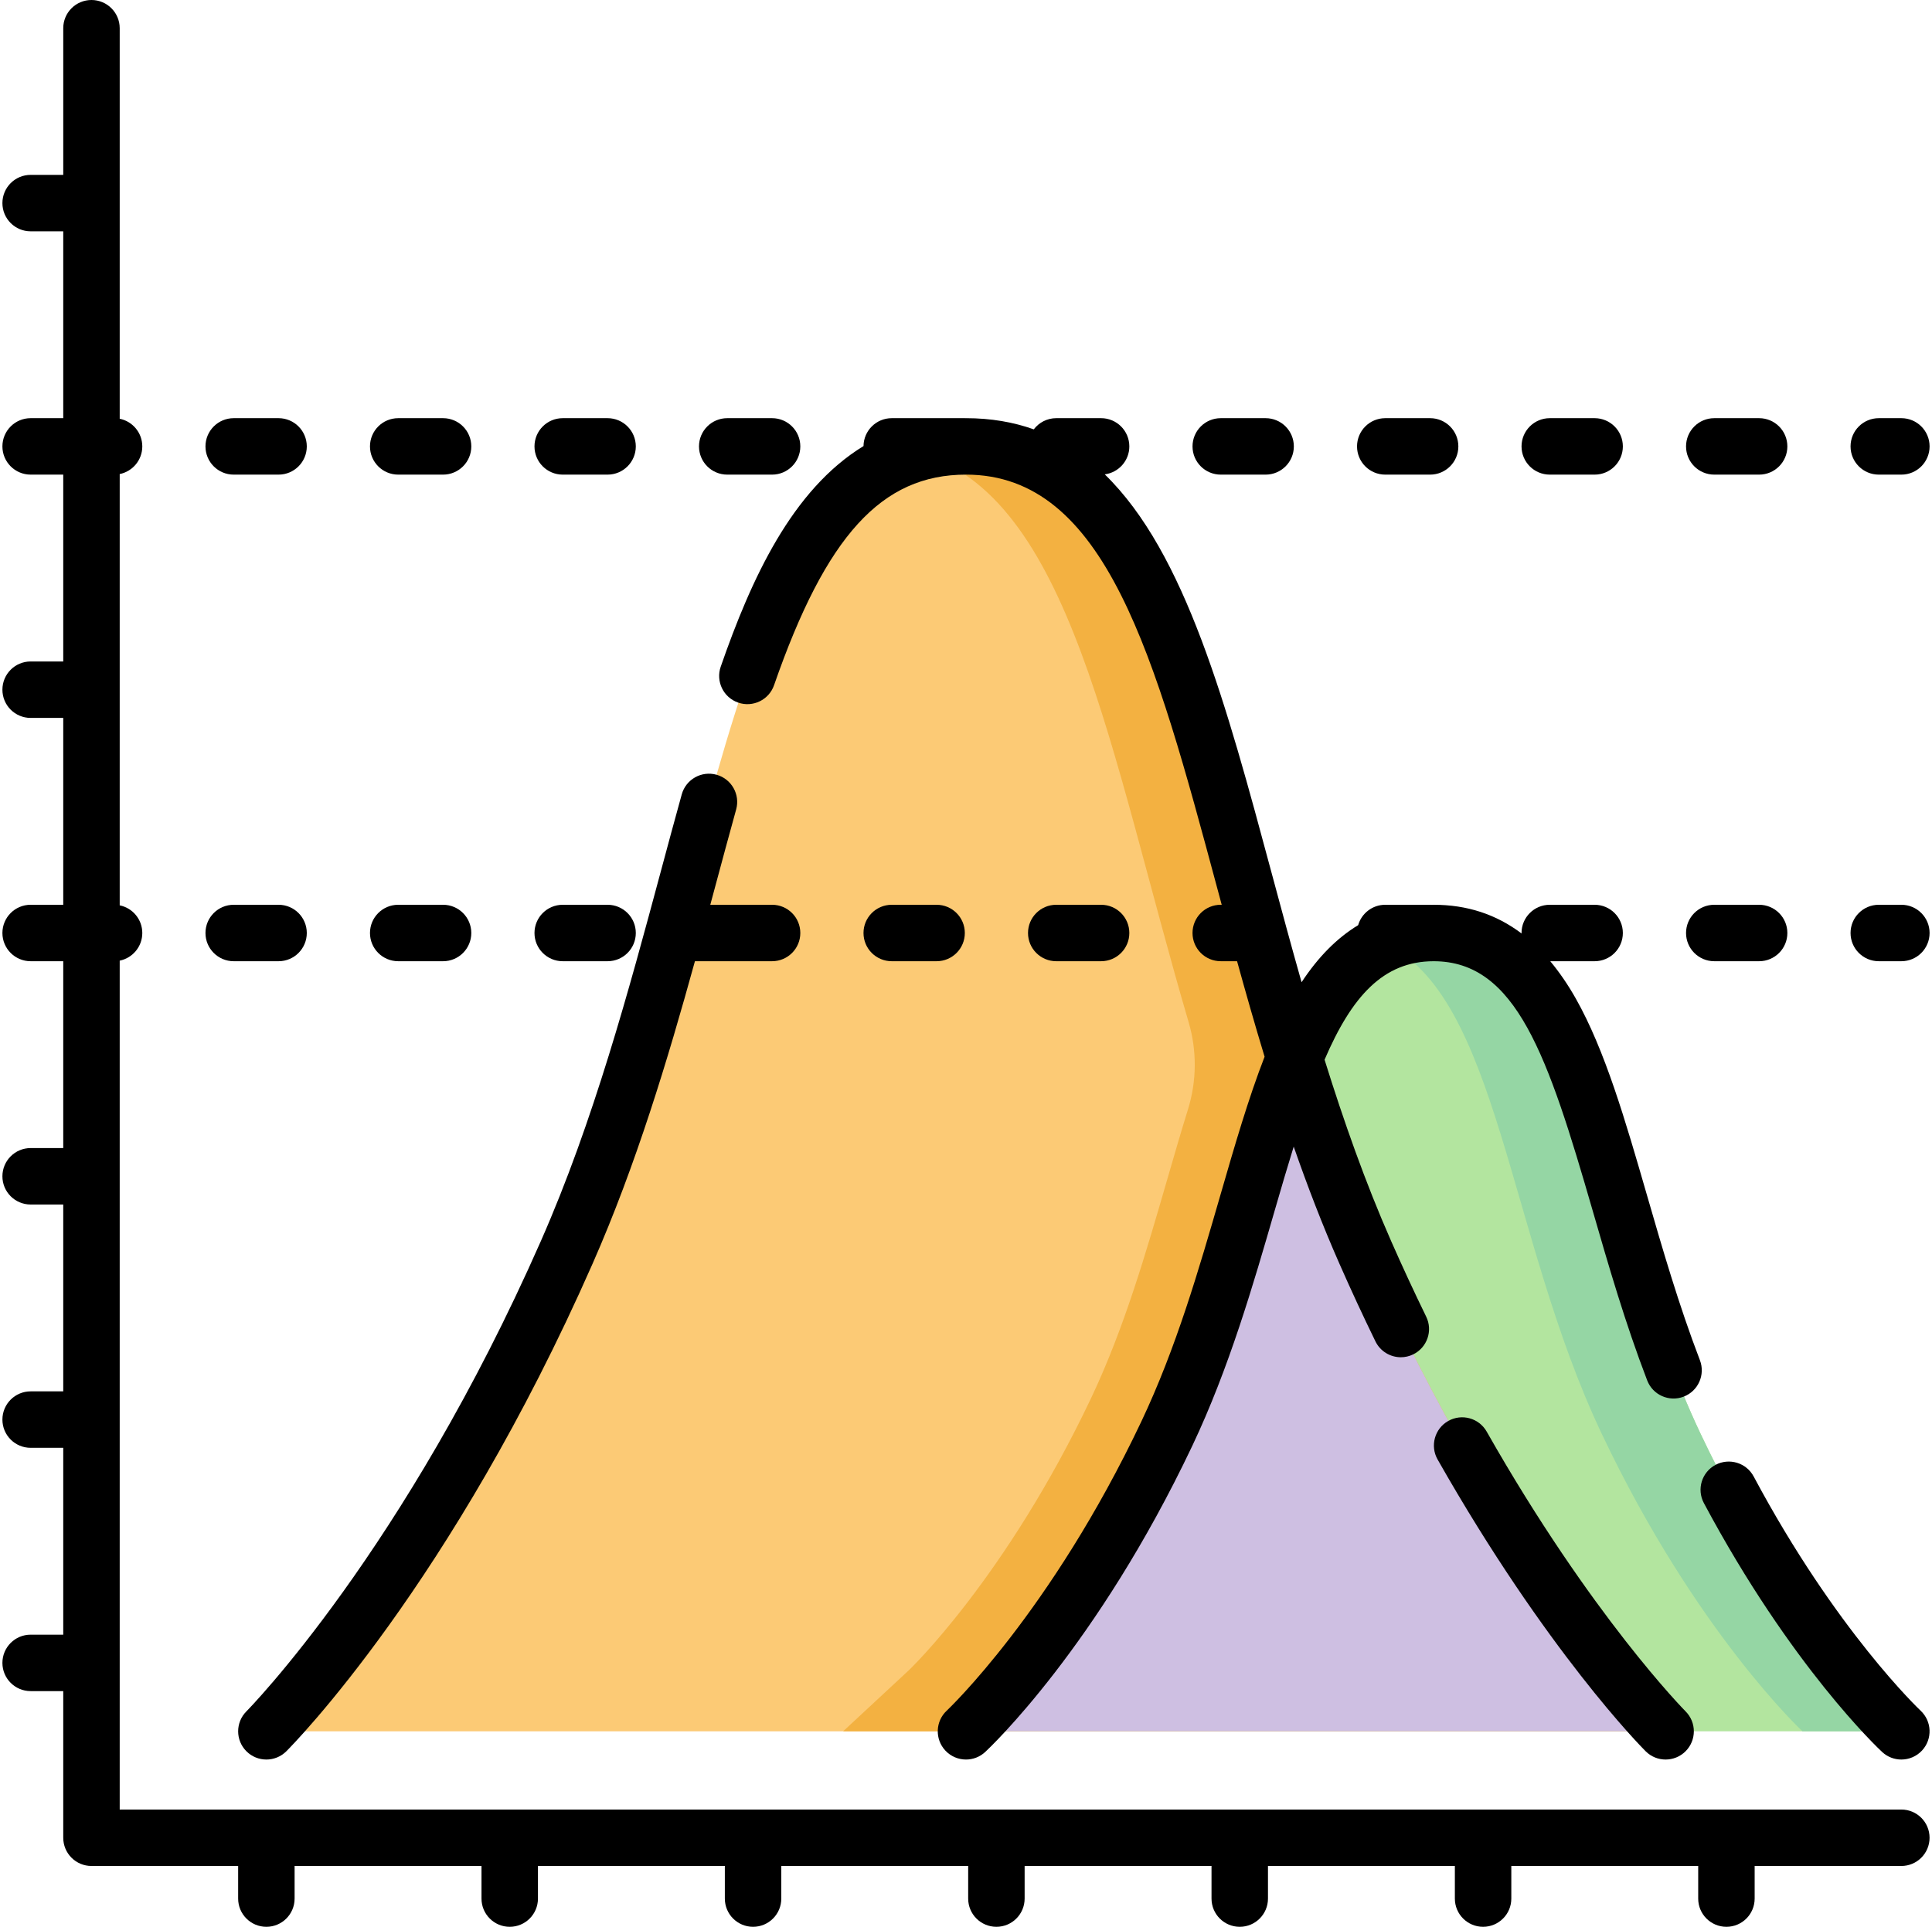
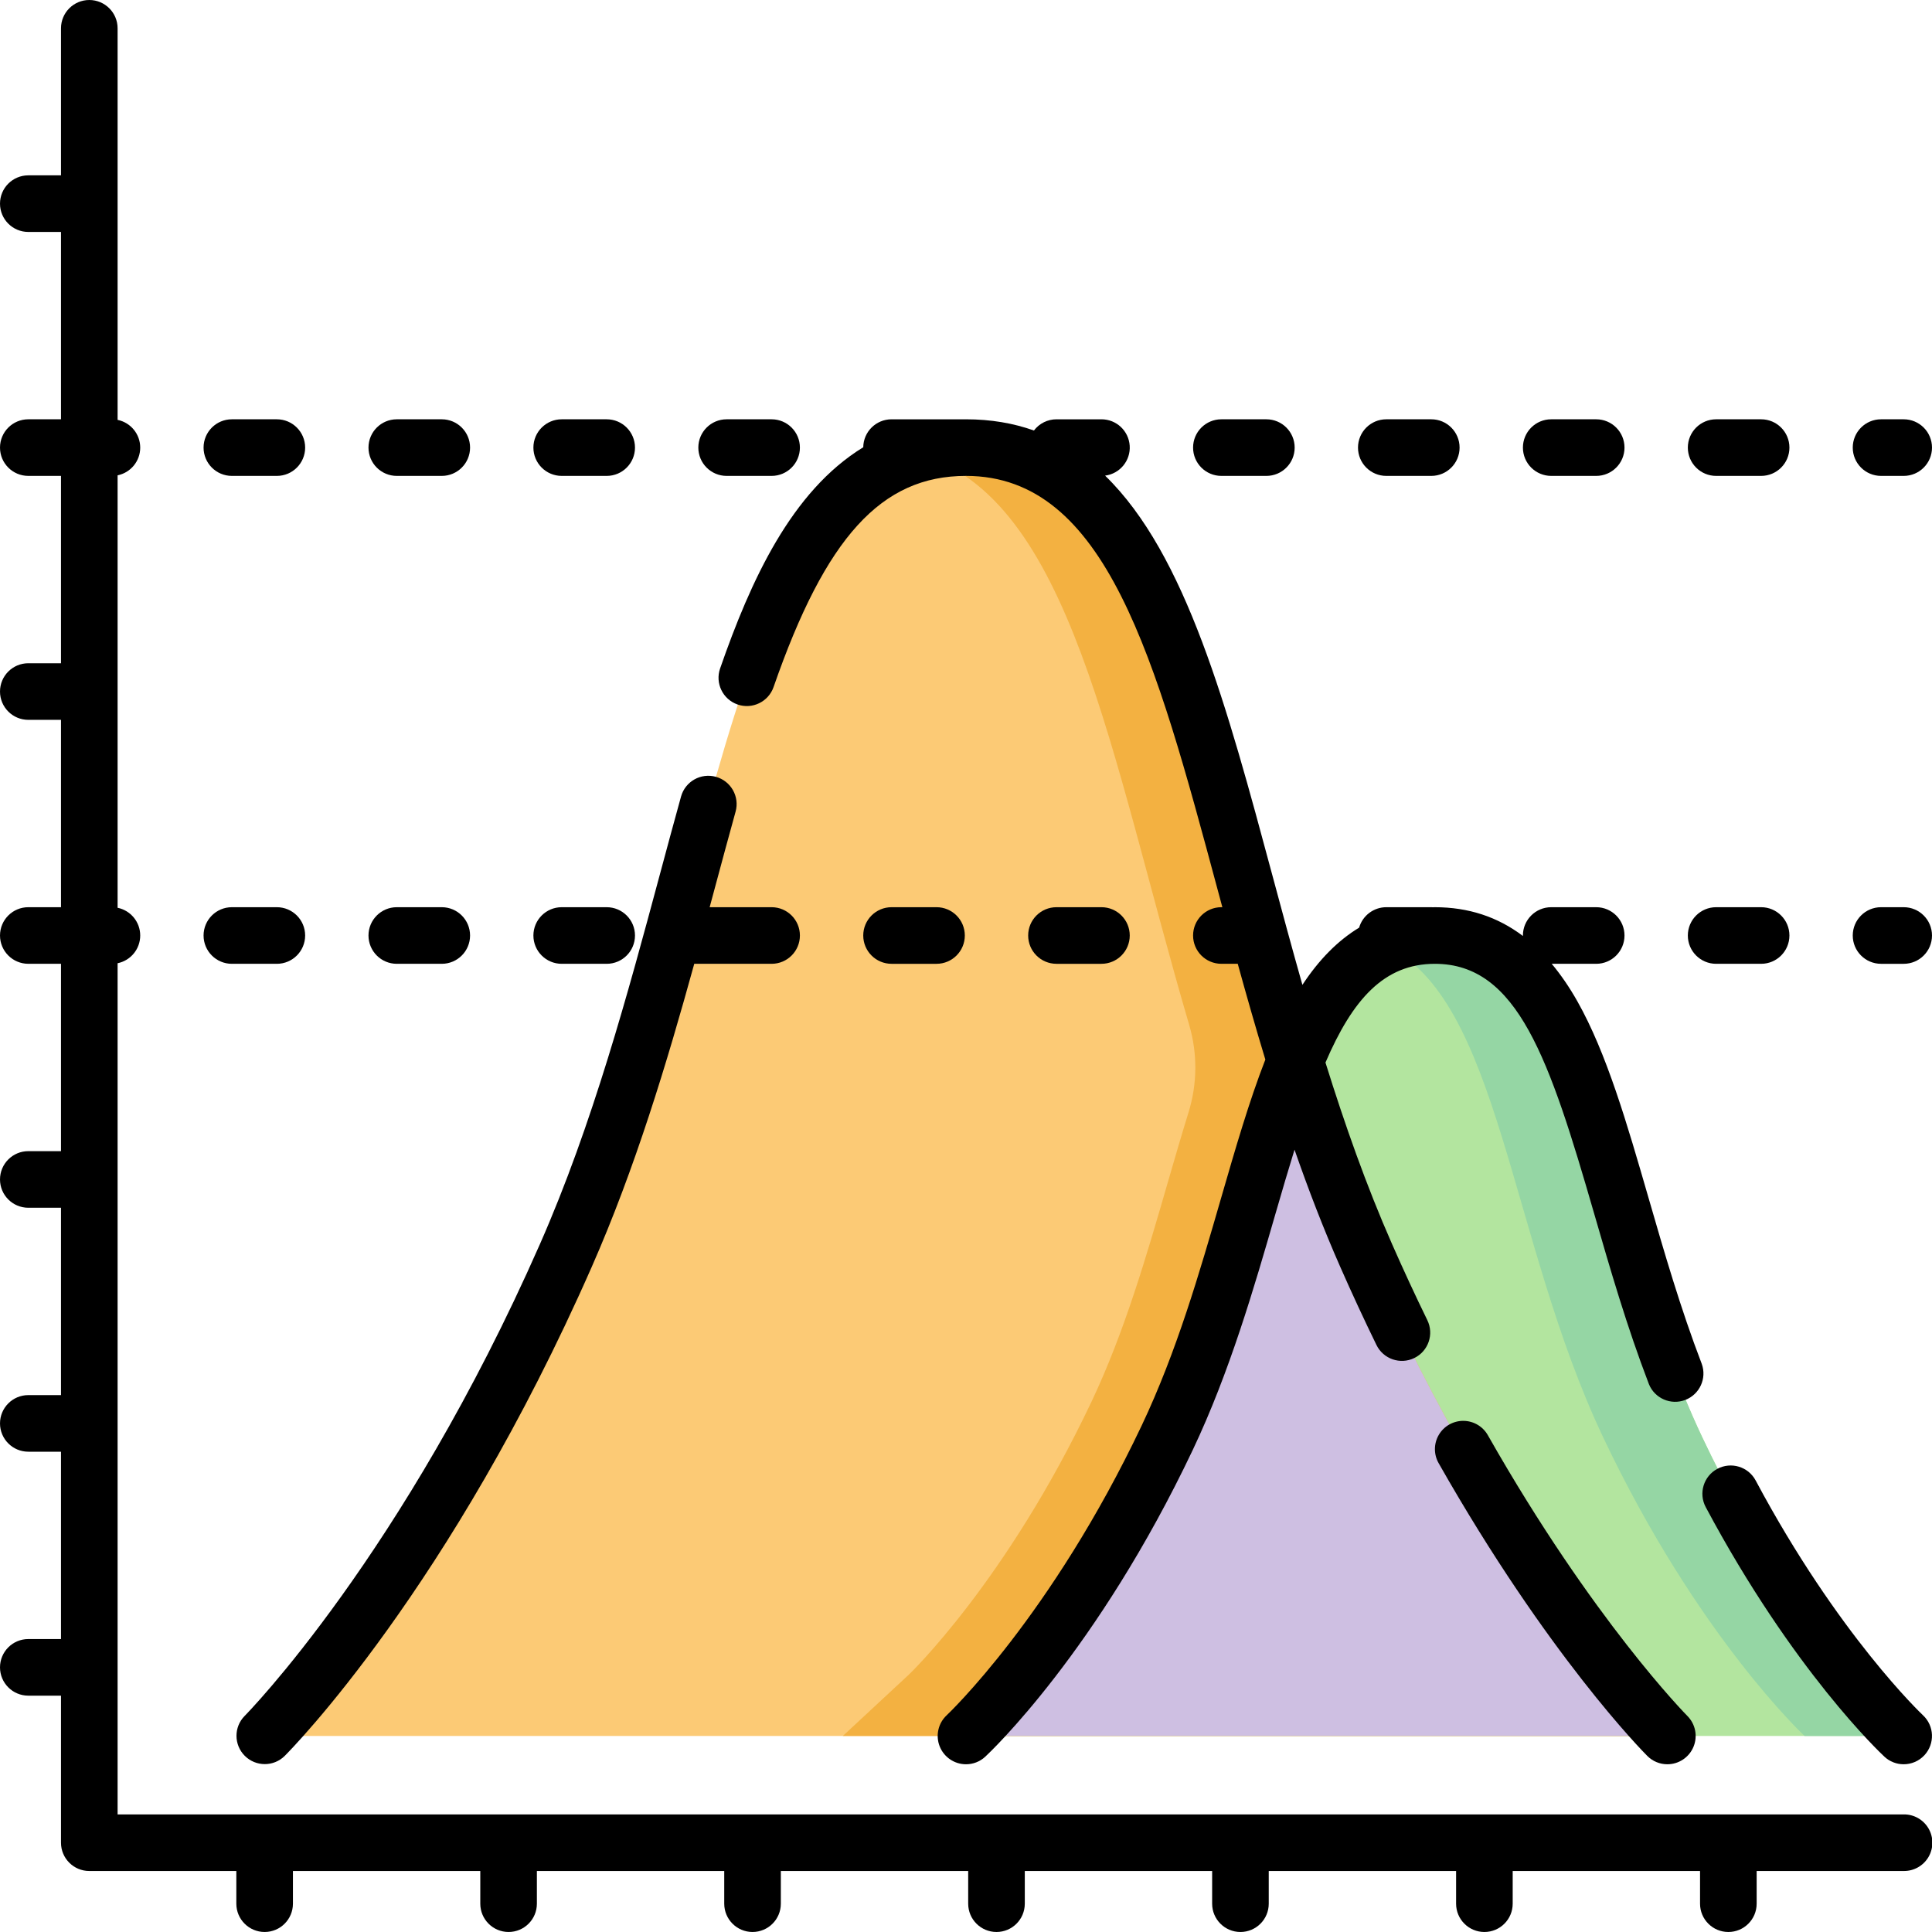
- <svg xmlns="http://www.w3.org/2000/svg" viewBox="0 0 401 400">
+ <svg xmlns="http://www.w3.org/2000/svg" viewBox="0 0 400 400">
  <g fill="none" fill-rule="evenodd">
-     <path fill="#FCCA75" d="M345.711 359.416s-33.146-33.146-62.346-99.438C250.28 184.866 251.008 92.67 200.5 92.67c-50.508 0-49.78 92.196-82.865 167.308-29.2 66.292-62.346 99.438-62.346 99.438H345.711z" />
-     <path fill="#B3E59F" d="M394.641 359.416s-22.157-20.594-41.677-61.781c-22.116-46.667-21.63-103.949-55.394-103.949-33.764 0-33.277 57.282-55.394 103.949-19.52 41.188-41.677 61.781-41.677 61.781h194.141z" />
-     <path fill="#95D6A4" d="M352.964 297.635c-22.116-46.667-21.63-103.949-55.394-103.949-3.835 0-7.225.746-10.259 2.125 23.681 10.759 25.53 60.458 45.134 101.824 19.52 41.188 41.677 61.781 41.677 61.781h20.52s-22.157-20.594-41.677-61.781z" />
-     <path fill="#F3B141" d="M283.365 259.978C250.28 184.866 251.008 92.67 200.5 92.67c-3.532 0-6.805.466-9.865 1.33 31.661 8.943 39.62 62.141 56.08 118.216 1.733 5.905 1.684 12.194-.137 18.072-1.452 4.684-2.858 9.536-4.298 14.512-4.41 15.241-8.97 31-15.794 45.399-17.643 37.228-37.655 56.355-37.807 56.499l-13.683 12.717h170.714s-33.146-33.146-62.346-99.438z" />
-     <path fill="#CEBFE2" d="M268.67 219.634c-8.551 20.941-13.8 51.217-26.494 78.001-19.52 41.188-41.677 61.781-41.677 61.781h145.211s-33.146-33.146-62.346-99.438c-5.78-13.121-10.525-26.763-14.695-40.345z" />
+     <path fill="#FCCA75" d="M345.21 359.416s-33.145-33.146-62.345-99.437C249.78 184.866 250.508 92.67 200 92.67c-50.508 0-49.78 92.196-82.865 167.308-29.2 66.292-62.346 99.438-62.346 99.438h290.422z" />
+     <path fill="#B3E59F" d="M394.14 359.416s-22.156-20.593-41.676-61.78c-22.116-46.668-21.63-103.95-55.394-103.95-33.764 0-33.276 57.282-55.393 103.95-19.52 41.187-41.677 61.78-41.677 61.78h194.14z" />
+     <path fill="#95D6A4" d="M352.464 297.635c-22.116-46.667-21.63-103.95-55.394-103.95-3.835 0-7.225.747-10.26 2.126 23.682 10.759 25.53 60.458 45.135 101.824 19.52 41.188 41.676 61.781 41.676 61.781h20.52s-22.157-20.593-41.677-61.78z" />
+     <path fill="#F3B141" d="M282.865 259.978C249.78 184.866 250.508 92.67 200 92.67c-3.532 0-6.805.467-9.865 1.33 31.661 8.944 39.62 62.141 56.08 118.216a31.3 31.3 0 01-.137 18.072c-1.451 4.684-2.858 9.536-4.298 14.513-4.41 15.24-8.97 31-15.793 45.399-17.643 37.228-37.656 56.355-37.807 56.5l-13.683 12.716H345.21s-33.146-33.146-62.346-99.438z" />
+     <path fill="#CEBFE2" d="M268.17 219.634c-8.55 20.941-13.8 51.218-26.493 78.001C222.157 338.823 200 359.416 200 359.416h145.21s-33.145-33.146-62.345-99.437c-5.78-13.121-10.525-26.763-14.695-40.345z" />
    <g fill="#000">
-       <path d="M394.641 375.654H24.846V199.428c2.674-.543 4.688-2.907 4.688-5.741 0-2.834-2.013-5.198-4.688-5.741V98.412c2.674-.543 4.688-2.907 4.688-5.741s-2.013-5.198-4.688-5.741V5.859C24.846 2.623 22.223 0 18.987 0s-5.859 2.623-5.859 5.859v30.444H6.359C3.123 36.303.5 38.926.5 42.163c0 3.237 2.623 5.859 5.859 5.859h6.768v38.789H6.359C3.123 86.811.5 89.434.5 92.67c0 3.237 2.623 5.859 5.859 5.859h6.768V137.319H6.359C3.123 137.319.5 139.941.5 143.178s2.623 5.859 5.859 5.859h6.768v38.789H6.359C3.123 187.827.5 190.449.5 193.686c0 3.237 2.623 5.859 5.859 5.859h6.768v38.789H6.359C3.123 238.334.5 240.957.5 244.194s2.623 5.859 5.859 5.859h6.768v38.789H6.359C3.123 288.842.5 291.465.5 294.702c0 3.237 2.623 5.859 5.859 5.859h6.768V339.35H6.359C3.123 339.35.5 341.973.5 345.209s2.623 5.859 5.859 5.859h6.768v30.443c0 3.237 2.623 5.859 5.859 5.859h30.443v6.768c0 3.237 2.623 5.859 5.859 5.859s5.859-2.623 5.859-5.859v-6.768H99.938v6.768c0 3.237 2.623 5.859 5.859 5.859 3.236 0 5.859-2.623 5.859-5.859v-6.768h38.789v6.768c0 3.237 2.623 5.859 5.859 5.859 3.236 0 5.859-2.623 5.859-5.859v-6.768h38.789v6.768c0 3.237 2.623 5.859 5.859 5.859s5.859-2.623 5.859-5.859v-6.768h38.789v6.768c0 3.237 2.623 5.859 5.859 5.859 3.237 0 5.859-2.623 5.859-5.859v-6.768h38.789v6.768c0 3.237 2.623 5.859 5.859 5.859s5.859-2.623 5.859-5.859v-6.768h38.789v6.768c0 3.237 2.623 5.859 5.859 5.859 3.237 0 5.859-2.623 5.859-5.859v-6.768h30.445c3.237 0 5.859-2.623 5.859-5.859 0-3.237-2.623-5.858-5.859-5.858zM356.062 304.104c-2.855 1.523-3.935 5.073-2.412 7.927 18.09 33.905 36.237 50.965 37.001 51.675 1.127 1.048 2.557 1.566 3.984 1.566 1.57 0 3.136-.627 4.29-1.866 2.203-2.366 2.072-6.072-.291-8.279-.174-.163-17.555-16.582-34.645-48.612-1.523-2.853-5.073-3.934-7.927-2.411z" />
-       <path d="M51.143 355.273c-2.285 2.288-2.284 5.996.002 8.284 1.145 1.145 2.644 1.716 4.144 1.716 1.499 0 2.998-.572 4.143-1.716 1.385-1.384 34.263-34.683 63.563-101.22 8.998-20.427 15.587-42.293 21.243-62.792h16.015c3.236 0 5.859-2.623 5.859-5.859s-2.623-5.859-5.859-5.859h-12.826c.325-1.208.65-2.415.971-3.608 1.512-5.62 2.939-10.929 4.396-16.174.866-3.118-.959-6.348-4.077-7.214-3.116-.864-6.348.959-7.214 4.077-1.47 5.291-2.904 10.624-4.422 16.269-6.508 24.202-13.884 51.635-24.81 76.438-28.342 64.355-60.805 97.332-61.129 97.658zM308.572 297.194c-1.597-2.816-5.173-3.799-7.988-2.203-2.815 1.598-3.801 5.174-2.203 7.988 22.585 39.788 42.358 59.749 43.188 60.58 1.144 1.143 2.641 1.714 4.14 1.714 1.498 0 2.997-.572 4.141-1.714 2.288-2.286 2.291-5.995.007-8.284-.193-.195-19.558-19.806-41.285-58.08z" />
-       <path d="M149.591 138.396c-1.062 3.057.554 6.396 3.611 7.459 3.055 1.062 6.396-.554 7.458-3.61C171.453 111.196 182.995 98.531 200.5 98.531c29.063 0 39.232 37.817 52.105 85.695.32 1.191.645 2.395.969 3.6h-.2c-3.237 0-5.859 2.623-5.859 5.859 0 3.237 2.623 5.859 5.859 5.859h3.388c1.794 6.502 3.684 13.139 5.713 19.827-3.348 8.597-6.194 18.416-9.145 28.62-4.535 15.68-9.225 31.894-16.447 47.13-18.738 39.533-40.165 59.804-40.379 60.004-2.365 2.204-2.498 5.908-.298 8.277 1.155 1.241 2.721 1.87 4.293 1.87 1.428 0 2.86-.519 3.988-1.568.938-.872 23.207-21.838 42.985-63.563C255.1 284.052 260.141 266.625 264.587 251.249c1.354-4.682 2.65-9.091 3.93-13.22 2.856 8.21 5.988 16.368 9.486 24.307 2.377 5.402 4.894 10.828 7.479 16.13 1.016 2.082 3.101 3.293 5.271 3.293.862 0 1.738-.191 2.563-.595 2.909-1.418 4.117-4.927 2.698-7.834-2.52-5.166-4.97-10.453-7.287-15.716-5.348-12.141-9.841-24.911-13.803-37.624 5.612-13.068 12.14-20.443 22.644-20.443 17.154 0 23.708 19.646 32.98 51.702 3.328 11.505 6.769 23.402 11.338 35.318 1.159 3.021 4.545 4.533 7.569 3.373 3.021-1.159 4.531-4.547 3.373-7.569-4.391-11.453-7.763-23.107-11.023-34.378-4.459-15.412-8.67-29.968-14.747-40.717-1.648-2.916-3.415-5.477-5.292-7.73H330.975c3.237 0 5.859-2.623 5.859-5.859 0-3.237-2.623-5.859-5.859-5.859h-9.312c-3.237 0-5.859 2.623-5.859 5.859 0 .034.005.066.005.099-5.28-3.987-11.327-5.958-18.239-5.958-.149 0-.293.013-.441.014-.099-.005-.198-.015-.298-.015h-9.312c-2.671 0-4.92 1.789-5.626 4.233-4.394 2.663-8.292 6.601-11.742 11.844-2.205-7.76-4.258-15.389-6.229-22.72-9.366-34.833-17.853-66.398-34.623-82.709 2.877-.373 5.102-2.826 5.102-5.805 0-3.237-2.623-5.859-5.859-5.859h-9.312c-1.905 0-3.591.912-4.662 2.32-4.255-1.511-8.92-2.318-14.069-2.318-.049 0-.095.004-.145.004-.036-.001-.062-.005-.099-.005h-15.171c-3.212 0-5.817 2.585-5.855 5.789-14.875 9.095-23.307 27.587-29.637 45.796zM355.809 98.53h9.312c3.237 0 5.859-2.623 5.859-5.859s-2.623-5.859-5.859-5.859h-9.312c-3.237 0-5.859 2.623-5.859 5.859s2.623 5.859 5.859 5.859zM321.664 98.53h9.312c3.237 0 5.859-2.623 5.859-5.859s-2.623-5.859-5.859-5.859h-9.312c-3.237 0-5.859 2.623-5.859 5.859s2.623 5.859 5.859 5.859zM287.52 98.53h9.312c3.237 0 5.859-2.623 5.859-5.859s-2.623-5.859-5.859-5.859h-9.312c-3.237 0-5.859 2.623-5.859 5.859s2.623 5.859 5.859 5.859zM253.375 98.53h9.312c3.237 0 5.859-2.623 5.859-5.859s-2.623-5.859-5.859-5.859H253.375c-3.237 0-5.859 2.623-5.859 5.859s2.623 5.859 5.859 5.859zM150.941 98.53h9.312c3.236 0 5.859-2.623 5.859-5.859s-2.623-5.859-5.859-5.859h-9.312c-3.236 0-5.859 2.623-5.859 5.859s2.623 5.859 5.859 5.859zM116.795 98.53h9.312c3.236 0 5.859-2.623 5.859-5.859s-2.623-5.859-5.859-5.859h-9.312c-3.236 0-5.859 2.623-5.859 5.859s2.623 5.859 5.859 5.859zM82.651 98.53h9.312c3.236 0 5.859-2.623 5.859-5.859s-2.623-5.859-5.859-5.859h-9.312c-3.236 0-5.859 2.623-5.859 5.859s2.623 5.859 5.859 5.859zM48.506 98.53h9.312c3.236 0 5.859-2.623 5.859-5.859s-2.623-5.859-5.859-5.859H48.506c-3.236 0-5.859 2.623-5.859 5.859s2.623 5.859 5.859 5.859zM389.953 98.53h4.688c3.237 0 5.859-2.623 5.859-5.859s-2.623-5.859-5.859-5.859h-4.688c-3.237 0-5.859 2.623-5.859 5.859s2.623 5.859 5.859 5.859zM116.795 199.546h9.312c3.236 0 5.859-2.623 5.859-5.859s-2.623-5.859-5.859-5.859h-9.312c-3.236 0-5.859 2.623-5.859 5.859s2.623 5.859 5.859 5.859zM48.506 199.546h9.312c3.236 0 5.859-2.623 5.859-5.859s-2.623-5.859-5.859-5.859H48.506c-3.236 0-5.859 2.623-5.859 5.859s2.623 5.859 5.859 5.859zM355.809 199.546h9.312c3.237 0 5.859-2.623 5.859-5.859s-2.623-5.859-5.859-5.859h-9.312c-3.237 0-5.859 2.623-5.859 5.859s2.623 5.859 5.859 5.859z" />
-       <path d="M228.542 199.546c3.237 0 5.859-2.623 5.859-5.859s-2.623-5.859-5.859-5.859h-9.312c-3.237 0-5.859 2.623-5.859 5.859s2.623 5.859 5.859 5.859h9.312zM200.256 193.687c0-3.237-2.623-5.859-5.859-5.859h-9.312c-3.236 0-5.859 2.623-5.859 5.859s2.623 5.859 5.859 5.859h9.312c3.237 0 5.859-2.623 5.859-5.859zM82.651 199.546h9.312c3.236 0 5.859-2.623 5.859-5.859s-2.623-5.859-5.859-5.859h-9.312c-3.236 0-5.859 2.623-5.859 5.859s2.623 5.859 5.859 5.859zM394.641 187.827h-4.688c-3.237 0-5.859 2.623-5.859 5.859s2.623 5.859 5.859 5.859h4.688c3.237 0 5.859-2.623 5.859-5.859s-2.623-5.859-5.859-5.859z" />
+       <path d="M394.14 375.654H24.347V199.428a5.861 5.861 0 000-11.483V98.413a5.861 5.861 0 000-11.483V5.86a5.859 5.859 0 10-11.719 0v30.443H5.86a5.859 5.859 0 100 11.719h6.768V86.81H5.86a5.859 5.859 0 100 11.719h6.768v38.789H5.86a5.859 5.859 0 100 11.719h6.768v38.789H5.86a5.859 5.859 0 100 11.718h6.768v38.79H5.86a5.859 5.859 0 100 11.718h6.768v38.79H5.86a5.859 5.859 0 100 11.718h6.768v38.789H5.86a5.859 5.859 0 100 11.719h6.768v30.443a5.859 5.859 0 005.86 5.86H48.93v6.767a5.859 5.859 0 1011.718 0v-6.768h38.79v6.768a5.859 5.859 0 1011.718 0v-6.768h38.79v6.768a5.859 5.859 0 1011.718 0v-6.768h38.79v6.768a5.859 5.859 0 005.858 5.86 5.859 5.859 0 005.86-5.86v-6.768h38.789v6.768a5.859 5.859 0 005.86 5.86 5.859 5.859 0 005.859-5.86v-6.768h38.789v6.768a5.859 5.859 0 005.86 5.86 5.859 5.859 0 005.858-5.86v-6.768h38.79v6.768a5.859 5.859 0 005.859 5.86 5.859 5.859 0 005.86-5.86v-6.768h30.445a5.859 5.859 0 100-11.717zM355.563 304.104a5.86 5.86 0 00-2.412 7.927c18.09 33.906 36.237 50.965 37 51.675a5.829 5.829 0 003.984 1.566c1.57 0 3.136-.627 4.29-1.867a5.864 5.864 0 00-.29-8.278c-.175-.163-17.556-16.582-34.645-48.612a5.86 5.86 0 00-7.928-2.411z" />
+       <path d="M50.643 355.273a5.86 5.86 0 008.289 8.285c1.385-1.385 34.263-34.683 63.563-101.22 8.999-20.427 15.587-42.293 21.243-62.792h16.015a5.859 5.859 0 100-11.719h-12.826l.971-3.607c1.512-5.62 2.94-10.93 4.397-16.175a5.859 5.859 0 10-11.291-3.136c-1.47 5.291-2.904 10.624-4.422 16.268-6.508 24.203-13.884 51.636-24.81 76.439-28.342 64.355-60.805 97.332-61.129 97.657zM308.072 297.194a5.86 5.86 0 10-10.192 5.785c22.586 39.788 42.358 59.75 43.189 60.58a5.837 5.837 0 004.14 1.714 5.861 5.861 0 004.148-9.998c-.193-.195-19.558-19.807-41.285-58.081z" />
+       <path d="M149.09 138.396a5.86 5.86 0 0011.07 3.849C170.952 111.196 182.494 98.53 200 98.53c29.063 0 39.232 37.817 52.105 85.696l.97 3.6h-.2a5.859 5.859 0 00-5.86 5.859 5.859 5.859 0 005.86 5.86h3.387c1.794 6.502 3.685 13.138 5.714 19.827-3.349 8.597-6.194 18.416-9.146 28.62-4.535 15.68-9.225 31.893-16.446 47.13-18.738 39.532-40.165 59.804-40.38 60.004A5.861 5.861 0 00200 365.273c1.428 0 2.86-.518 3.988-1.568.938-.871 23.207-21.838 42.985-63.563 7.627-16.09 12.668-33.517 17.114-48.893 1.354-4.682 2.65-9.09 3.93-13.22 2.856 8.21 5.988 16.368 9.486 24.307a457.663 457.663 0 007.479 16.13 5.86 5.86 0 007.834 2.699 5.858 5.858 0 002.699-7.835 443.927 443.927 0 01-7.287-15.716c-5.348-12.14-9.841-24.91-13.803-37.624 5.613-13.068 12.14-20.443 22.644-20.443 17.154 0 23.708 19.646 32.98 51.702 3.328 11.506 6.769 23.402 11.339 35.318a5.86 5.86 0 0010.941-4.196c-4.392-11.453-7.763-23.107-11.023-34.378-4.458-15.412-8.67-29.968-14.747-40.717-1.648-2.916-3.414-5.478-5.292-7.73h9.208a5.859 5.859 0 005.86-5.86 5.859 5.859 0 00-5.86-5.859h-9.313a5.859 5.859 0 00-5.859 5.86c0 .033.005.065.005.099-5.28-3.988-11.327-5.958-18.24-5.958-.148 0-.292.013-.44.014-.1-.005-.198-.015-.298-.015h-9.312a5.858 5.858 0 00-5.626 4.233c-4.394 2.663-8.292 6.6-11.742 11.844-2.205-7.76-4.258-15.39-6.229-22.72-9.366-34.832-17.853-66.397-34.623-82.709a5.856 5.856 0 00-.757-11.664h-9.312a5.844 5.844 0 00-4.662 2.32c-4.255-1.511-8.92-2.319-14.069-2.319-.049 0-.095.004-.144.004-.036 0-.062-.005-.1-.005h-15.17a5.857 5.857 0 00-5.856 5.789c-14.875 9.095-23.307 27.588-29.637 45.796zM355.309 98.53h9.312a5.859 5.859 0 005.86-5.86 5.859 5.859 0 00-5.86-5.86h-9.312a5.859 5.859 0 00-5.86 5.86 5.859 5.859 0 005.86 5.86zM321.164 98.53h9.313a5.859 5.859 0 005.859-5.86 5.859 5.859 0 00-5.86-5.86h-9.312a5.859 5.859 0 00-5.86 5.86 5.859 5.859 0 005.86 5.86zM287.02 98.53h9.311a5.859 5.859 0 005.86-5.86 5.859 5.859 0 00-5.86-5.86h-9.311a5.859 5.859 0 00-5.86 5.86 5.859 5.859 0 005.86 5.86zM252.875 98.53h9.312a5.859 5.859 0 005.86-5.86 5.859 5.859 0 00-5.86-5.86h-9.312a5.859 5.859 0 00-5.86 5.86 5.859 5.859 0 005.86 5.86zM150.44 98.53h9.312a5.859 5.859 0 100-11.72h-9.311a5.859 5.859 0 100 11.72zM116.295 98.53h9.313a5.859 5.859 0 100-11.72h-9.313a5.859 5.859 0 100 11.72zM82.15 98.53h9.313a5.859 5.859 0 100-11.72h-9.312a5.859 5.859 0 100 11.72zM48.006 98.53h9.312a5.859 5.859 0 100-11.72h-9.312a5.859 5.859 0 100 11.72zM389.453 98.53h4.688A5.859 5.859 0 00400 92.67a5.859 5.859 0 00-5.86-5.86h-4.687a5.859 5.859 0 00-5.86 5.86 5.859 5.859 0 005.86 5.86zM116.295 199.546h9.313a5.859 5.859 0 100-11.719h-9.313a5.859 5.859 0 100 11.72zM48.006 199.546h9.312a5.859 5.859 0 100-11.719h-9.312a5.859 5.859 0 100 11.72zM355.309 199.546h9.312a5.859 5.859 0 005.86-5.86 5.859 5.859 0 00-5.86-5.859h-9.312a5.859 5.859 0 00-5.86 5.86 5.859 5.859 0 005.86 5.86z" />
+       <path d="M228.042 199.546a5.859 5.859 0 005.86-5.86 5.859 5.859 0 00-5.86-5.859h-9.312a5.859 5.859 0 00-5.859 5.86 5.859 5.859 0 005.86 5.86h9.311zM199.756 193.687a5.859 5.859 0 00-5.86-5.86h-9.31a5.859 5.859 0 100 11.72h9.31a5.859 5.859 0 005.86-5.86zM82.15 199.546h9.313a5.859 5.859 0 100-11.719h-9.312a5.859 5.859 0 100 11.72zM394.14 187.827h-4.687a5.859 5.859 0 00-5.86 5.86 5.859 5.859 0 005.86 5.86h4.688a5.859 5.859 0 005.859-5.86 5.859 5.859 0 00-5.86-5.86z" />
    </g>
  </g>
</svg>
